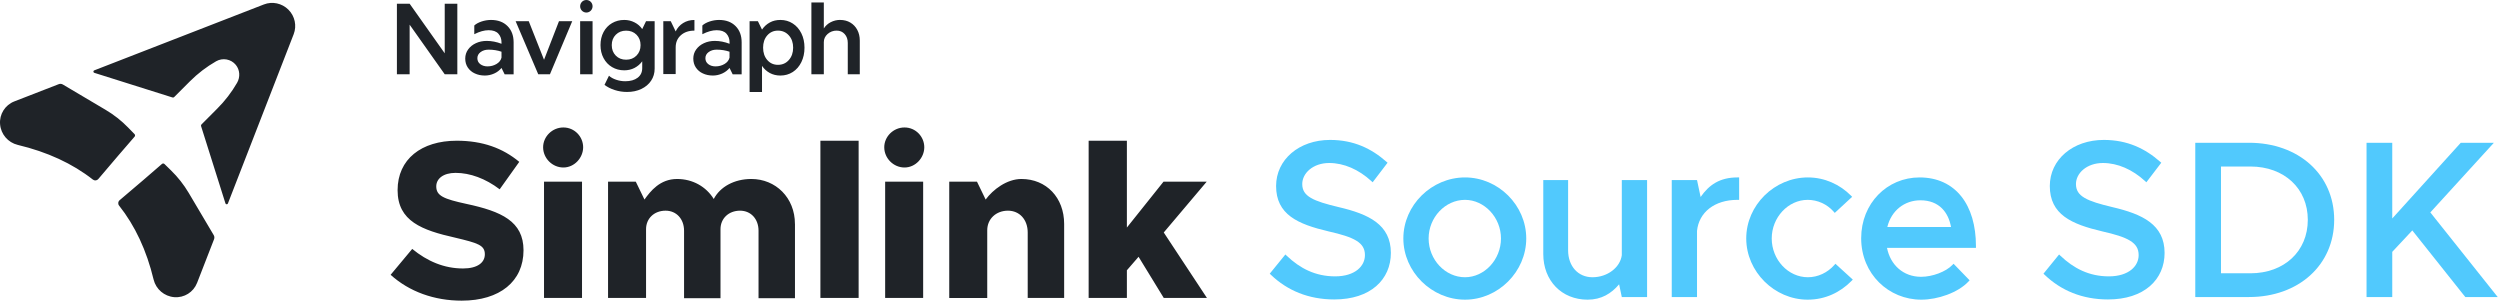
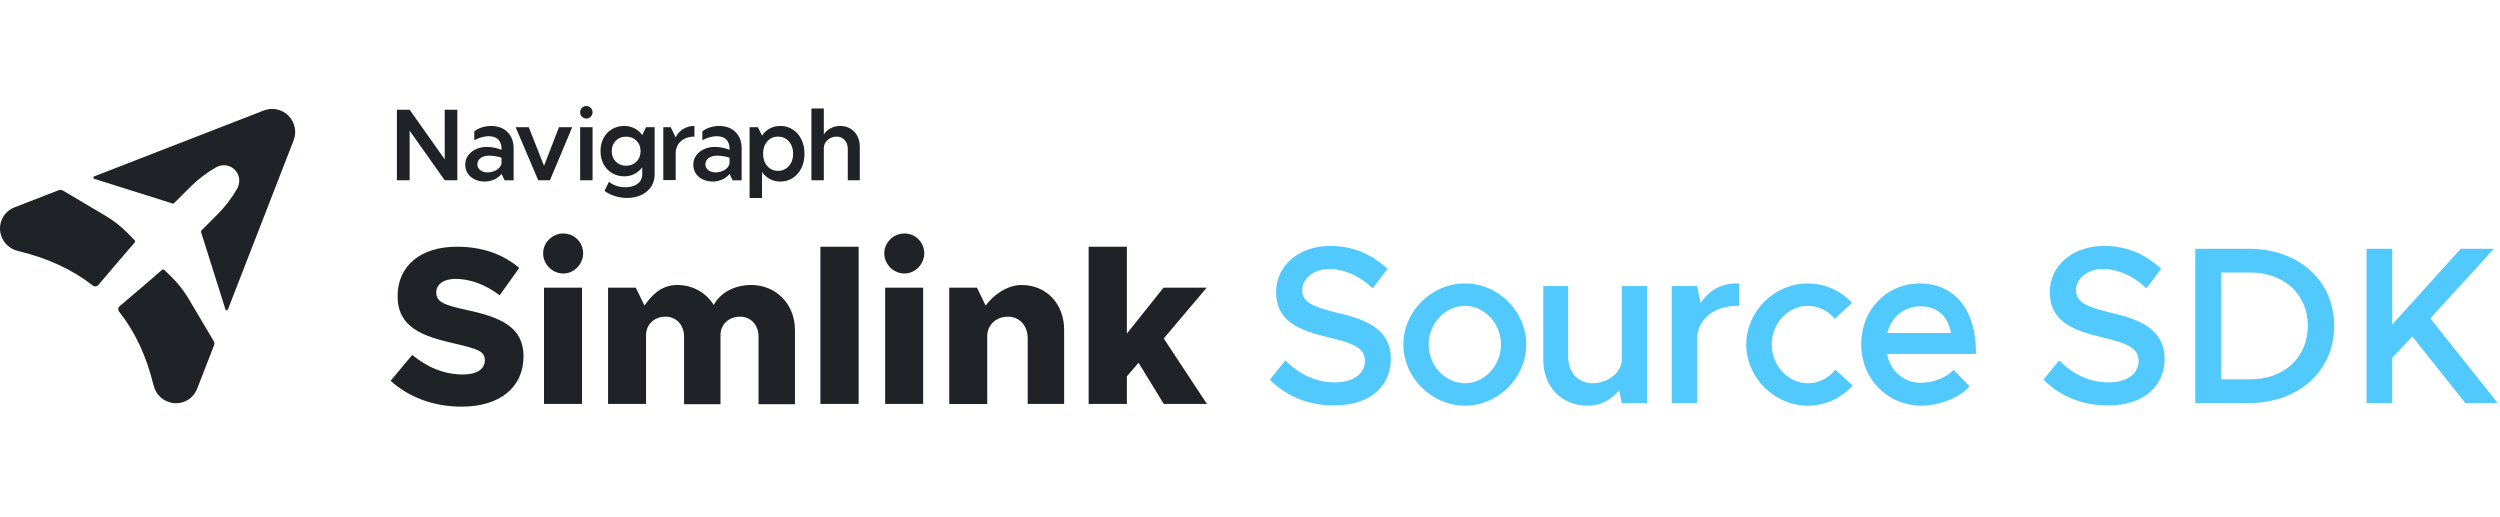
- <svg xmlns="http://www.w3.org/2000/svg" width="566" height="69" viewBox="0 0 566 69" fill="none">
+ <svg xmlns="http://www.w3.org/2000/svg" width="566" height="117" viewBox="0 -24 566 117" fill="none">
  <path d="m88.443 62.208 4.884-5.854c3.412 2.803 7.229 4.427 11.505 4.427 3.261 0 4.937-1.323 4.937-3.209 0-2.089-1.63-2.547-6.718-3.765-7.484-1.683-13.037-3.72-13.037-10.745 0-7.026 5.395-11.203 13.39-11.203 5.854 0 10.438 1.682 14.157 4.786l-4.433 6.214c-3.208-2.442-6.718-3.72-9.979-3.72-2.802 0-4.38 1.324-4.38 3.059 0 2.14 1.682 2.848 6.875 3.974 7.844 1.683 12.88 3.922 12.88 10.49 0 7.026-5.35 11.406-14 11.406-6.214 0-11.865-2.036-16.088-5.853zm34.519-28.869c0-2.39 2.037-4.48 4.584-4.48s4.479 2.09 4.479 4.48-1.984 4.583-4.479 4.583-4.584-2.089-4.584-4.583m.203 7.792h8.604v26.322h-8.604zm56.817 9.572v16.802h-8.25V52.229c0-2.646-1.729-4.532-4.178-4.532-2.599 0-4.433 1.781-4.433 4.178v15.63h-8.25V52.229c0-2.646-1.729-4.532-4.178-4.532-2.599 0-4.426 1.781-4.426 4.178v15.577h-8.604V41.13h6.279l1.965 4.046c1.368-1.911 3.51-4.655 7.392-4.655 3.517 0 6.568 1.729 8.297 4.531 1.427-2.75 4.635-4.531 8.505-4.531 5.5 0 9.874 4.223 9.874 10.182zm5.756-18.838h8.656v35.587h-8.656zm14.457 1.474c0-2.39 2.037-4.48 4.584-4.48s4.479 2.09 4.479 4.48-1.984 4.583-4.479 4.583-4.584-2.089-4.584-4.583m.203 7.792h8.604v26.322h-8.604zm40.525 9.572v16.75h-8.25V52.634c0-2.901-1.834-4.937-4.479-4.937s-4.682 1.833-4.682 4.432V67.46h-8.604V41.13h6.28l1.964 4.047c1.63-2.239 4.793-4.655 8.1-4.655 5.651 0 9.671 4.223 9.671 10.182m32.327 16.748h-9.776l-5.703-9.317-2.645 3.057v6.26h-8.657V31.865h8.657v19.65l8.296-10.385h9.776l-9.724 11.504zM39.429 21.98l3.584-3.584a28.2 28.2 0 0 1 5.915-4.523 3.515 3.515 0 0 1 4.458.813c.94 1.144 1.03 2.783.289 4.06a28 28 0 0 1-4.476 5.83l-3.59 3.603a.37.37 0 0 0-.09.361l5.524 17.51a.294.294 0 0 0 .554.019c5.427-13.963 11.131-28.643 14.89-38.323.741-1.91.277-4.09-1.186-5.553S61.656.259 59.747 1.006c-9.704 3.77-24.426 9.487-38.42 14.927a.294.294 0 0 0 .019.554l17.716 5.584a.35.35 0 0 0 .36-.09zm-8.963 8.39-1.457-1.493a24.5 24.5 0 0 0-5.084-4l-9.699-5.746a1.06 1.06 0 0 0-.921-.079c-3.512 1.368-6.903 2.681-10.066 3.91a5.08 5.08 0 0 0-3.222 5.162 5.245 5.245 0 0 0 4 4.68c6.698 1.597 12.378 4.217 17.022 7.861a.88.88 0 0 0 1.211-.126c2.06-2.434 7.289-8.572 8.222-9.602a.41.41 0 0 0-.012-.566zm14.15 33.685c1.21-3.114 2.506-6.451 3.85-9.903.114-.3.09-.644-.08-.921l-5.662-9.56a24.7 24.7 0 0 0-4-5.084l-1.493-1.458a.417.417 0 0 0-.566-.011c-1.024.933-7.138 6.144-9.584 8.21a.873.873 0 0 0-.127 1.21c3.62 4.566 6.235 10.144 7.82 16.746a5.26 5.26 0 0 0 4.686 3.994 5.09 5.09 0 0 0 5.156-3.229zM89.86.84h2.882l7.943 11.228V.84h2.855v15.975h-2.855L92.742 5.587v11.228H89.86zm20.544 14.186c.724 0 1.386-.178 1.994-.533s.99-.84 1.141-1.44v-1.346c-.895-.308-1.865-.465-2.93-.465-.711 0-1.305.185-1.797.547q-.737.545-.737 1.386 0 .842.656 1.346c.437.334.997.512 1.673.512zm.758-10.51q2.355.002 3.736 1.386 1.385 1.382 1.386 3.688v7.232h-2.035l-.71-1.44a4.4 4.4 0 0 1-1.674 1.27 5.1 5.1 0 0 1-2.09.45q-1.268.002-2.281-.478a3.76 3.76 0 0 1-1.591-1.345q-.574-.869-.574-2.015c0-.765.219-1.468.656-2.07q.655-.909 1.762-1.42c.738-.341 1.55-.512 2.445-.512q1.658.001 3.347.649v-.328c0-.772-.233-1.428-.704-1.954-.471-.525-1.209-.792-2.226-.792-.956 0-2.029.3-3.231.909V5.772c.758-.717 2.309-1.257 3.784-1.257m5.566.279h2.978l3.463 8.742 3.387-8.742h2.998l-5.047 12.02h-2.65l-5.122-12.02zm17.43 0h-2.814v12.02h2.814z" fill="#1f2328" />
  <path d="M132.751 0c.778 0 1.407.635 1.407 1.42 0 .786-.629 1.421-1.407 1.421a1.41 1.41 0 0 1-1.407-1.42c0-.786.628-1.421 1.407-1.421" fill-rule="evenodd" clip-rule="evenodd" fill="#1f2328" />
  <path d="M141.752 13.517c.956 0 1.734-.308 2.349-.93.615-.62.922-1.413.922-2.37 0-.955-.307-1.747-.922-2.362s-1.4-.915-2.349-.915-1.715.307-2.329.915q-.922.92-.922 2.363c0 .963.3 1.748.908 2.37.608.621 1.386.929 2.343.929m6.46-8.722v10.743q0 1.535-.799 2.732c-.532.8-1.27 1.42-2.212 1.871-.95.451-2.015.677-3.217.677a9 9 0 0 1-2.848-.444c-.902-.294-1.653-.683-2.275-1.161l1.011-2.07c.417.39.977.697 1.639.915a6.3 6.3 0 0 0 2.056.335q1.75-.002 2.793-.792 1.037-.79 1.039-2.165v-1.557a5 5 0 0 1-1.762 1.509q-1.046.533-2.316.533c-1.011 0-1.933-.246-2.752-.731-.826-.485-1.462-1.168-1.926-2.035s-.69-1.851-.69-2.95q.002-1.65.69-2.951c.464-.868 1.1-1.544 1.926-2.022q1.237-.717 2.752-.717a5 5 0 0 1 2.35.56 4.53 4.53 0 0 1 1.728 1.51l.867-1.79zm4.761 2.322a4.4 4.4 0 0 1 1.686-1.899q1.118-.697 2.562-.697v2.411q-1.906 0-3.074 1.045c-.778.697-1.174 1.612-1.174 2.753v6.044h-2.801V4.802h1.687zm9.057 7.909a3.9 3.9 0 0 0 1.994-.533c.608-.355.983-.84 1.14-1.44v-1.346c-.894-.308-1.864-.465-2.93-.465q-1.056.002-1.796.547-.738.545-.737 1.386 0 .842.655 1.346.657.512 1.674.512zm.764-10.51q2.355.002 3.736 1.386 1.382 1.382 1.38 3.688v7.232h-2.035l-.711-1.44q-.647.808-1.673 1.27-1.027.45-2.083.45-1.269.002-2.281-.478a3.75 3.75 0 0 1-1.591-1.345q-.574-.869-.574-2.015c0-.765.218-1.468.656-2.07q.655-.909 1.762-1.42 1.104-.512 2.445-.512 1.657.001 3.346.649v-.328c0-.772-.232-1.428-.703-1.954-.472-.525-1.209-.792-2.227-.792-.956 0-2.028.3-3.23.909V5.772c.758-.717 2.308-1.257 3.783-1.257m13.339 10.163c.997 0 1.824-.362 2.466-1.093.642-.73.969-1.66.969-2.793s-.321-2.056-.969-2.78c-.642-.717-1.469-1.08-2.466-1.08s-1.789.363-2.425 1.08q-.942 1.077-.942 2.78 0 1.698.942 2.793.942 1.094 2.425 1.093m.54-10.163c1.045 0 1.98.266 2.813.806q1.24.8 1.947 2.233c.471.95.703 2.036.703 3.244q.002 1.814-.703 3.258c-.471.963-1.12 1.708-1.947 2.247-.833.533-1.768.8-2.813.8q-1.312-.002-2.377-.568a5 5 0 0 1-1.776-1.618v5.907h-2.814V4.795h1.878l.936 1.906a5 5 0 0 1 1.776-1.619c.703-.382 1.496-.567 2.377-.567m13.549 0q1.292 0 2.295.594a4.17 4.17 0 0 1 1.571 1.653c.375.703.567 1.509.567 2.404v7.649h-2.719v-7.09q.002-1.227-.703-2.014-.705-.78-1.81-.779a3 3 0 0 0-2.056.765c-.567.513-.853 1.12-.853 1.837v7.28H183.7V.56h2.814v5.88a3.95 3.95 0 0 1 1.543-1.406 4.6 4.6 0 0 1 2.165-.526z" fill="#1f2328" />
  <path d="M331.68 40.17c7.521 0 13.862 6.288 13.862 13.813 0 7.523-6.339 13.861-13.862 13.861-7.57 0-13.961-6.335-13.961-13.861 0-7.528 6.393-13.813 13.961-13.813m0 5.077c-4.474 0-8.239 3.97-8.239 8.736 0 4.817 3.766 8.785 8.239 8.785 4.371 0 8.14-3.965 8.14-8.785 0-4.77-3.768-8.736-8.14-8.736" fill-rule="evenodd" clip-rule="evenodd" fill="#51c9fd" />
  <path d="M355.02 56.665c0 1.826.581 3.352 1.547 4.416.964 1.061 2.332 1.687 3.961 1.687 3.416 0 6.272-2.22 6.649-4.99V40.766h5.723V67.25h-5.723l-.611-2.883c-1.764 2.094-4.013 3.478-7.131 3.478-2.932 0-5.448-1.069-7.23-2.91-1.781-1.84-2.808-4.426-2.808-7.425V40.766h5.623zm54.289-16.495c3.791 0 7.219 1.589 9.721 4.092l.296.296-3.937 3.642-.272-.308a7.84 7.84 0 0 0-5.857-2.645c-4.421 0-8.14 3.965-8.14 8.736 0 4.82 3.719 8.785 8.189 8.785 2.261 0 4.439-1.037 5.957-2.745l.271-.305 3.938 3.585-.293.299c-2.552 2.602-5.98 4.242-9.922 4.242-7.522 0-13.912-6.336-13.912-13.861 0-7.528 6.393-13.813 13.961-13.813" fill="#51c9fd" />
  <path d="M434.586 40.17c4.036 0 7.247 1.538 9.441 4.28 2.184 2.73 3.328 6.616 3.328 11.27v.404h-20.136c.767 3.852 3.677 6.545 7.715 6.545 1.285 0 2.69-.287 3.961-.769 1.274-.483 2.384-1.15 3.1-1.89l.289-.299 3.636 3.753-.263.28c-1.198 1.276-2.947 2.299-4.841 3.001-1.896.704-3.967 1.1-5.832 1.1-7.372 0-13.614-5.79-13.614-13.912 0-7.91 5.882-13.763 13.216-13.763m.199 5.176c-3.618 0-6.59 2.335-7.497 6.049h14.425c-.309-1.723-1-3.18-2.059-4.229-1.145-1.133-2.753-1.82-4.869-1.82" fill-rule="evenodd" clip-rule="evenodd" fill="#51c9fd" />
  <path d="M301.13 31.678c5.379 0 9.394 1.984 12.732 4.917l.282.248-3.375 4.423-.325-.296c-2.823-2.58-6.157-4.067-9.512-4.067-3.677 0-6.104 2.322-6.104 4.763 0 .729.167 1.316.483 1.813.318.501.805.937 1.484 1.334 1.374.803 3.451 1.4 6.264 2.073 3.411.796 6.363 1.78 8.464 3.367 2.13 1.61 3.37 3.826 3.37 7.008 0 2.988-1.137 5.635-3.331 7.53-2.188 1.892-5.394 3.004-9.488 3.004-5.813 0-10.632-2.025-14.334-5.575l-.268-.257 3.538-4.35.316.3c2.973 2.827 6.454 4.656 10.947 4.656 2.29 0 3.982-.602 5.093-1.494 1.106-.889 1.656-2.079 1.656-3.318 0-.745-.163-1.354-.474-1.873-.314-.522-.793-.977-1.464-1.39-1.358-.837-3.432-1.459-6.291-2.105l-.003-.001c-3.479-.82-6.445-1.766-8.541-3.315-2.129-1.574-3.342-3.756-3.342-6.96 0-5.991 5.209-10.435 12.223-10.435m175.169 0c5.379 0 9.394 1.984 12.732 4.917l.282.248-3.375 4.423-.325-.296c-2.823-2.58-6.157-4.067-9.513-4.067-3.676 0-6.103 2.322-6.103 4.763 0 .729.167 1.316.483 1.813.318.501.805.937 1.484 1.334 1.374.803 3.451 1.4 6.264 2.073 3.41.796 6.362 1.78 8.464 3.367 2.13 1.61 3.37 3.826 3.37 7.008 0 2.988-1.137 5.635-3.331 7.53-2.189 1.892-5.395 3.004-9.488 3.004-5.813 0-10.632-2.025-14.334-5.575l-.268-.257 3.538-4.35.315.3c2.974 2.827 6.455 4.656 10.947 4.656 2.291 0 3.983-.602 5.094-1.494 1.106-.889 1.656-2.079 1.656-3.318 0-.745-.163-1.354-.474-1.873-.314-.522-.793-.977-1.464-1.39-1.358-.837-3.432-1.459-6.291-2.105l-.003-.001c-3.48-.82-6.445-1.766-8.541-3.315-2.129-1.574-3.342-3.756-3.342-6.96 0-5.991 5.208-10.435 12.223-10.435m-82.558 13.569h-.403c-5.157 0-8.704 2.818-9.133 7.02v14.982h-5.722V40.766h5.722l.815 3.834c1.91-2.759 4.355-4.43 8.318-4.43h.403z" fill="#51c9fd" />
  <path d="M509.183 32.323c11.208 0 19.276 7.195 19.276 17.438s-8.066 17.488-19.276 17.488H497.01V32.323zm-6.351 29.551h6.649c3.86 0 7.11-1.261 9.392-3.393 2.279-2.13 3.615-5.15 3.615-8.72 0-3.544-1.335-6.552-3.615-8.676-2.281-2.126-5.532-3.387-9.392-3.387h-6.649z" fill-rule="evenodd" clip-rule="evenodd" fill="#51c9fd" />
  <path d="m541.606 49.461 15.51-17.138h7.498L550.225 48.09l15.256 19.159h-7.337l-11.999-15.084-4.539 4.857v10.227h-5.821V32.323h5.821z" fill="#51c9fd" />
</svg>
